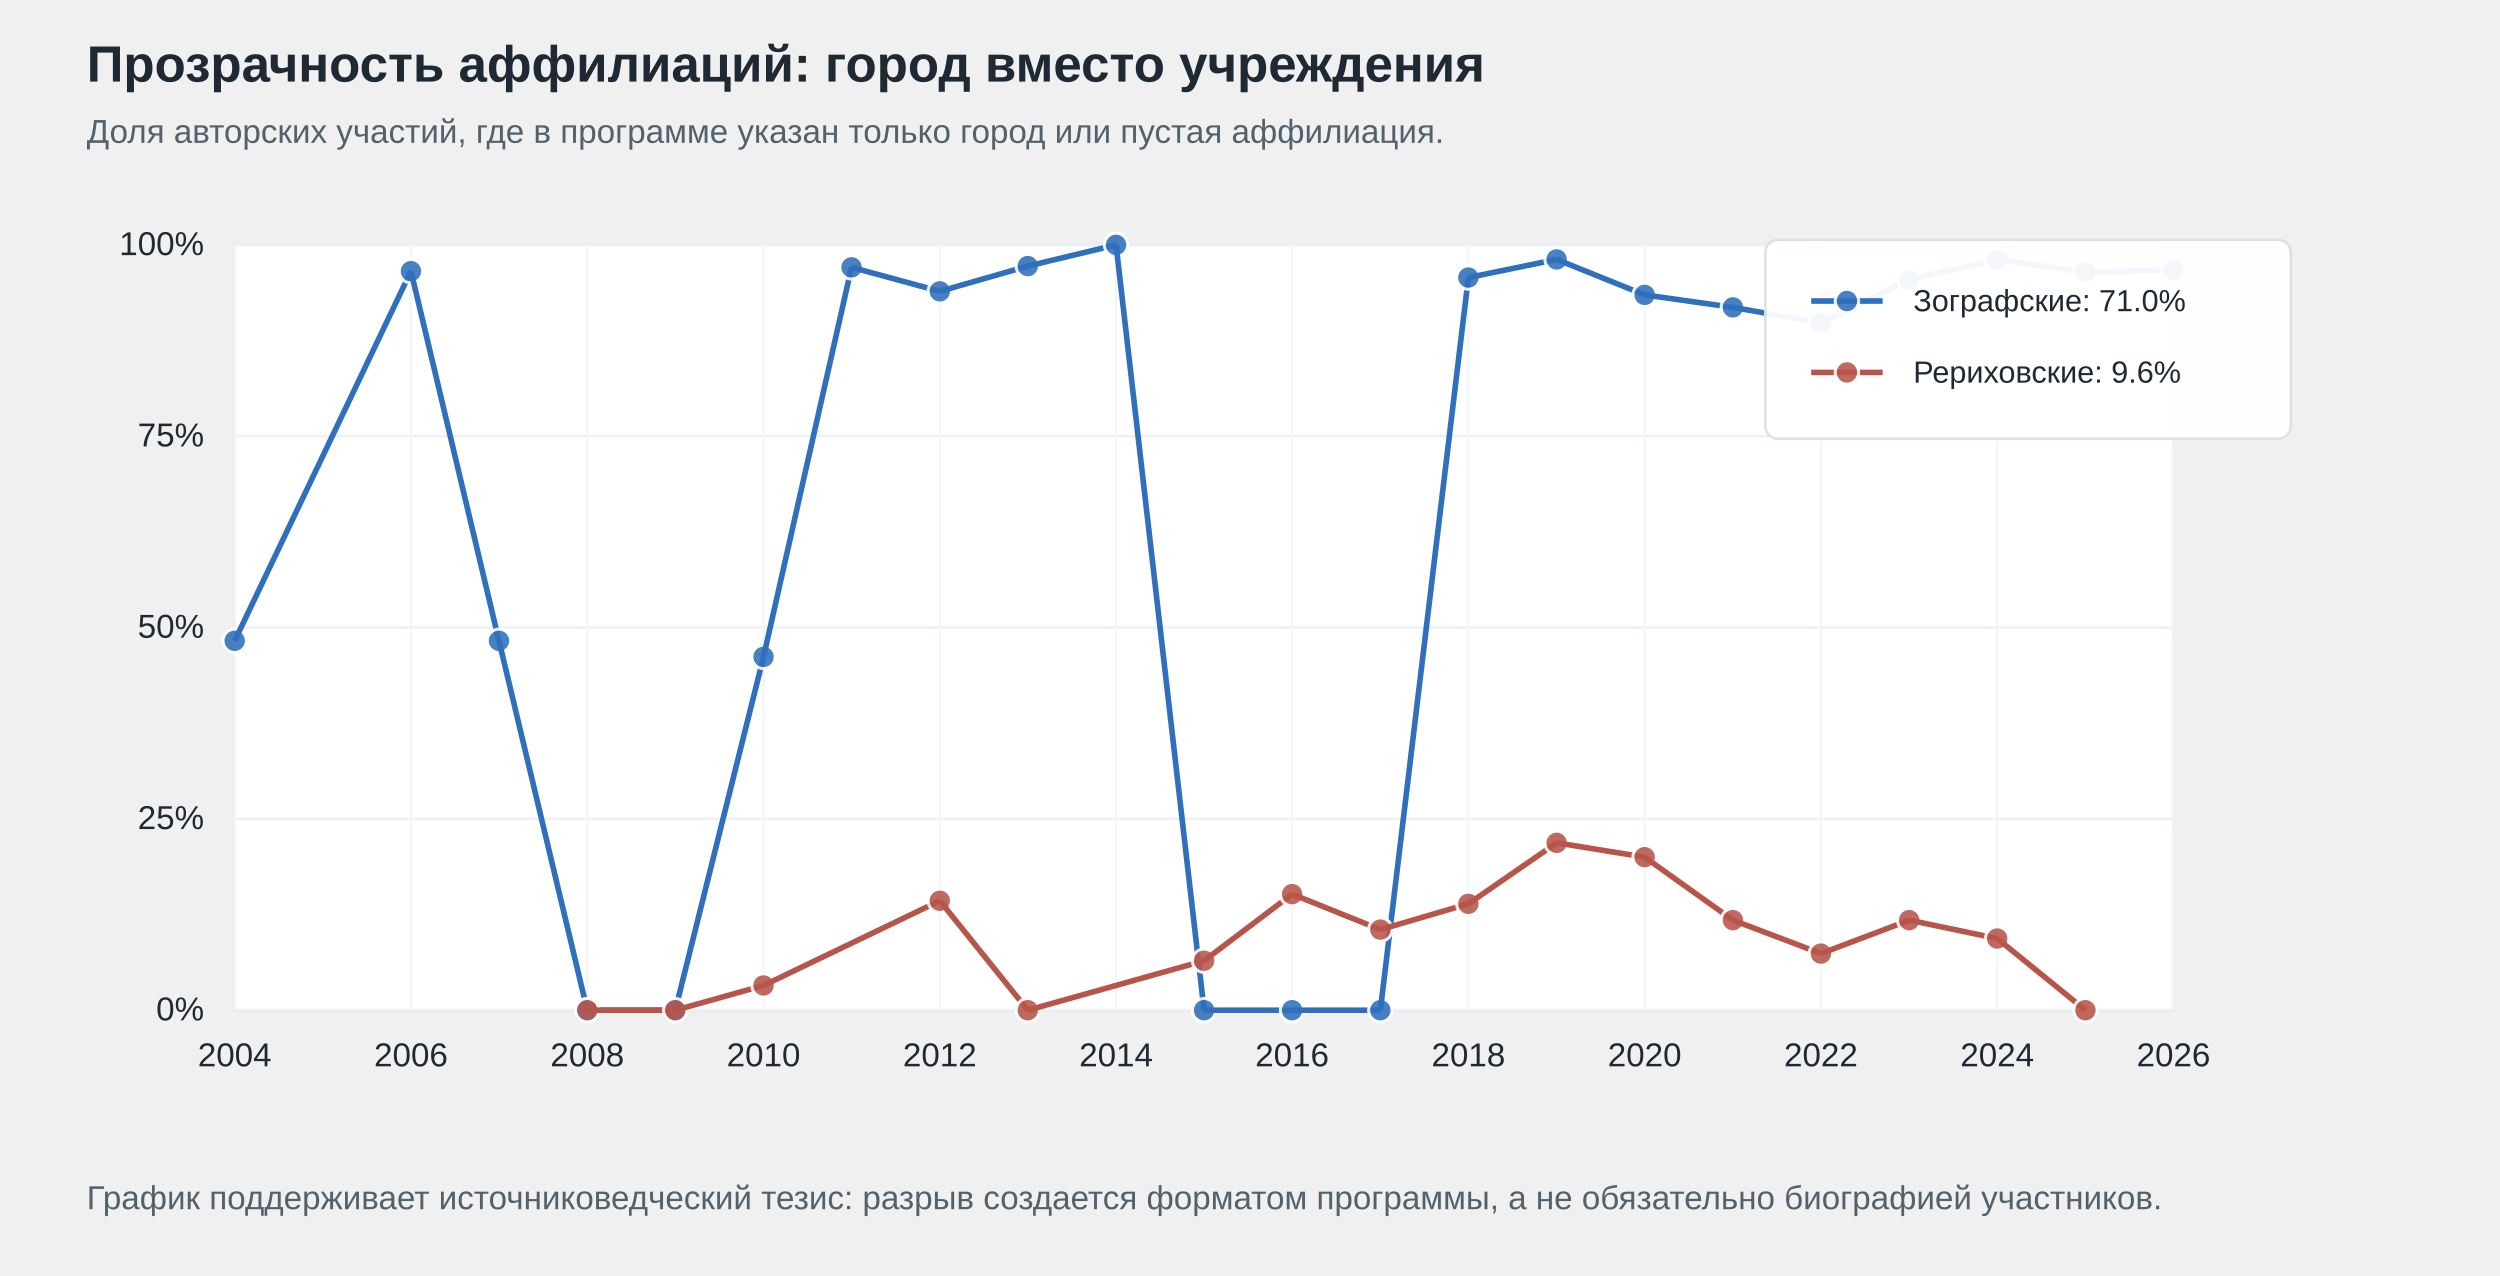
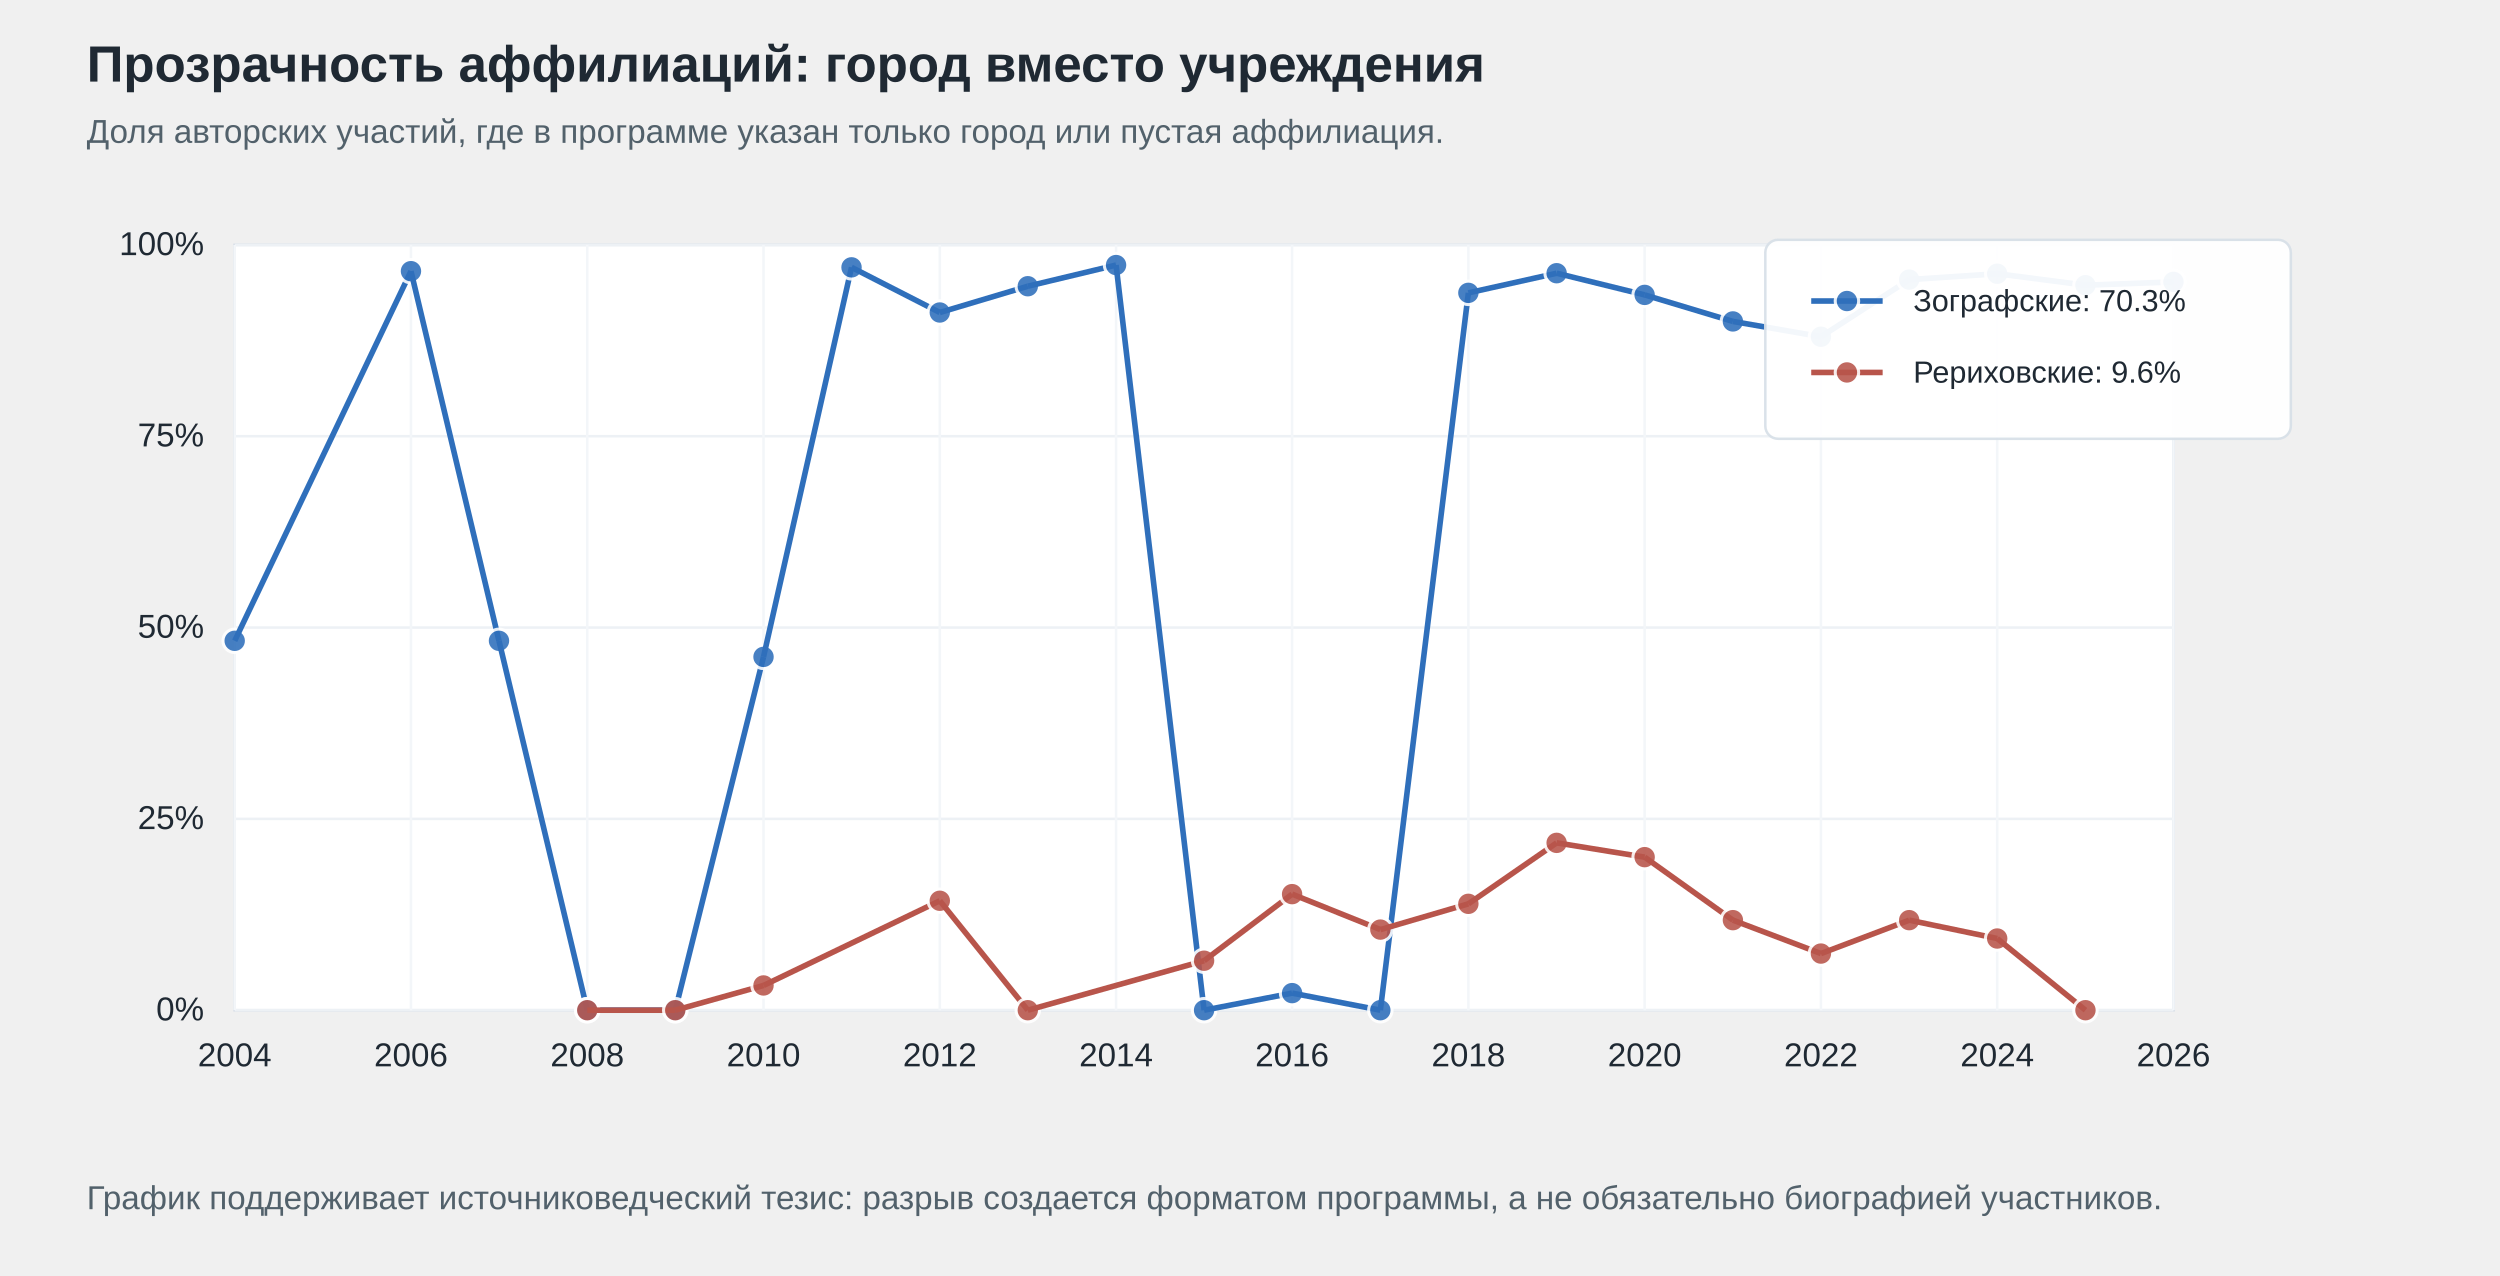
<svg xmlns="http://www.w3.org/2000/svg" width="980" height="500" viewBox="0 0 980 500">
  <style>
text{font-family:Arial,'Liberation Sans',sans-serif;fill:#1f2933}.small{font-size:12px}.axis{font-size:13px}.label{font-size:12px}.title{font-size:20px;font-weight:700}.subtitle{font-size:13px;fill:#52616b}.tick{stroke:#c9d2dc;stroke-width:1}.grid{stroke:#edf1f5;stroke-width:1}</style>
  <text x="34.0" y="32.0" class="title" text-anchor="start">Прозрачность аффилиаций: город вместо учреждения</text>
  <text x="34.0" y="56.0" class="subtitle" text-anchor="start">Доля авторских участий, где в программе указан только город или пустая аффилиация.</text>
  <rect x="92.0" y="96.0" width="760.0" height="300.0" rx="0" fill="#ffffff" stroke="#cfd8e3" opacity="1.0" />
  <line x1="92.0" y1="396.0" x2="852.0" y2="396.0" stroke="#edf1f5" stroke-width="1" />
  <text x="80.0" y="400.0" class="axis" text-anchor="end">0%</text>
  <line x1="92.0" y1="321.0" x2="852.0" y2="321.0" stroke="#edf1f5" stroke-width="1" />
  <text x="80.0" y="325.0" class="axis" text-anchor="end">25%</text>
  <line x1="92.0" y1="246.0" x2="852.0" y2="246.0" stroke="#edf1f5" stroke-width="1" />
  <text x="80.0" y="250.0" class="axis" text-anchor="end">50%</text>
  <line x1="92.0" y1="171.0" x2="852.0" y2="171.0" stroke="#edf1f5" stroke-width="1" />
  <text x="80.0" y="175.0" class="axis" text-anchor="end">75%</text>
  <line x1="92.0" y1="96.0" x2="852.0" y2="96.0" stroke="#edf1f5" stroke-width="1" />
  <text x="80.0" y="100.0" class="axis" text-anchor="end">100%</text>
  <line x1="92.0" y1="96.0" x2="92.0" y2="396.0" stroke="#f3f6f9" stroke-width="1" />
  <text x="92.0" y="418.0" class="axis" text-anchor="middle">2004</text>
  <line x1="161.1" y1="96.0" x2="161.1" y2="396.0" stroke="#f3f6f9" stroke-width="1" />
  <text x="161.1" y="418.0" class="axis" text-anchor="middle">2006</text>
  <line x1="230.2" y1="96.0" x2="230.2" y2="396.0" stroke="#f3f6f9" stroke-width="1" />
  <text x="230.2" y="418.0" class="axis" text-anchor="middle">2008</text>
  <line x1="299.3" y1="96.0" x2="299.3" y2="396.0" stroke="#f3f6f9" stroke-width="1" />
  <text x="299.3" y="418.0" class="axis" text-anchor="middle">2010</text>
  <line x1="368.4" y1="96.0" x2="368.4" y2="396.0" stroke="#f3f6f9" stroke-width="1" />
  <text x="368.4" y="418.0" class="axis" text-anchor="middle">2012</text>
  <line x1="437.5" y1="96.0" x2="437.5" y2="396.0" stroke="#f3f6f9" stroke-width="1" />
  <text x="437.5" y="418.0" class="axis" text-anchor="middle">2014</text>
  <line x1="506.5" y1="96.0" x2="506.5" y2="396.0" stroke="#f3f6f9" stroke-width="1" />
  <text x="506.5" y="418.0" class="axis" text-anchor="middle">2016</text>
  <line x1="575.6" y1="96.0" x2="575.6" y2="396.0" stroke="#f3f6f9" stroke-width="1" />
  <text x="575.6" y="418.0" class="axis" text-anchor="middle">2018</text>
  <line x1="644.7" y1="96.0" x2="644.7" y2="396.0" stroke="#f3f6f9" stroke-width="1" />
  <text x="644.7" y="418.0" class="axis" text-anchor="middle">2020</text>
  <line x1="713.8" y1="96.0" x2="713.8" y2="396.0" stroke="#f3f6f9" stroke-width="1" />
  <text x="713.8" y="418.0" class="axis" text-anchor="middle">2022</text>
  <line x1="782.9" y1="96.0" x2="782.9" y2="396.0" stroke="#f3f6f9" stroke-width="1" />
  <text x="782.9" y="418.0" class="axis" text-anchor="middle">2024</text>
  <line x1="852.0" y1="96.0" x2="852.0" y2="396.0" stroke="#f3f6f9" stroke-width="1" />
  <text x="852.0" y="418.0" class="axis" text-anchor="middle">2026</text>
  <circle cx="92.0" cy="251.2" r="4.6" fill="#2f6fbb" stroke="#ffffff" stroke-width="1.2" opacity="0.88" />
  <line x1="92.0" y1="251.2" x2="161.1" y2="106.3" stroke="#2f6fbb" stroke-width="2.2" />
  <circle cx="161.1" cy="106.3" r="4.6" fill="#2f6fbb" stroke="#ffffff" stroke-width="1.2" opacity="0.88" />
  <line x1="161.1" y1="106.3" x2="195.6" y2="251.2" stroke="#2f6fbb" stroke-width="2.2" />
  <circle cx="195.6" cy="251.2" r="4.6" fill="#2f6fbb" stroke="#ffffff" stroke-width="1.2" opacity="0.88" />
  <line x1="195.6" y1="251.2" x2="230.2" y2="396.0" stroke="#2f6fbb" stroke-width="2.2" />
  <circle cx="230.2" cy="396.0" r="4.6" fill="#2f6fbb" stroke="#ffffff" stroke-width="1.2" opacity="0.88" />
  <line x1="230.2" y1="396.0" x2="264.7" y2="396.0" stroke="#2f6fbb" stroke-width="2.2" />
  <circle cx="264.7" cy="396.0" r="4.6" fill="#2f6fbb" stroke="#ffffff" stroke-width="1.2" opacity="0.88" />
  <line x1="264.7" y1="396.0" x2="299.3" y2="257.5" stroke="#2f6fbb" stroke-width="2.2" />
  <circle cx="299.3" cy="257.5" r="4.6" fill="#2f6fbb" stroke="#ffffff" stroke-width="1.2" opacity="0.88" />
  <line x1="299.3" y1="257.5" x2="333.8" y2="104.8" stroke="#2f6fbb" stroke-width="2.2" />
  <circle cx="333.8" cy="104.8" r="4.6" fill="#2f6fbb" stroke="#ffffff" stroke-width="1.2" opacity="0.88" />
-   <line x1="333.8" y1="104.8" x2="368.4" y2="114.2" stroke="#2f6fbb" stroke-width="2.2" />
-   <circle cx="368.4" cy="114.2" r="4.6" fill="#2f6fbb" stroke="#ffffff" stroke-width="1.2" opacity="0.88" />
-   <line x1="368.4" y1="114.2" x2="402.9" y2="104.3" stroke="#2f6fbb" stroke-width="2.2" />
-   <circle cx="402.9" cy="104.3" r="4.6" fill="#2f6fbb" stroke="#ffffff" stroke-width="1.2" opacity="0.88" />
-   <line x1="402.9" y1="104.3" x2="437.5" y2="96.0" stroke="#2f6fbb" stroke-width="2.2" />
-   <circle cx="437.5" cy="96.0" r="4.6" fill="#2f6fbb" stroke="#ffffff" stroke-width="1.2" opacity="0.88" />
-   <line x1="437.5" y1="96.0" x2="472.0" y2="396.0" stroke="#2f6fbb" stroke-width="2.2" />
+   <line x1="333.8" y1="104.8" x2="368.4" y2="122.5" stroke="#2f6fbb" stroke-width="2.2" />
+   <circle cx="368.4" cy="122.5" r="4.6" fill="#2f6fbb" stroke="#ffffff" stroke-width="1.2" opacity="0.88" />
+   <line x1="368.4" y1="122.5" x2="402.9" y2="112.2" stroke="#2f6fbb" stroke-width="2.2" />
+   <circle cx="402.9" cy="112.2" r="4.6" fill="#2f6fbb" stroke="#ffffff" stroke-width="1.2" opacity="0.88" />
+   <line x1="402.9" y1="112.2" x2="437.5" y2="103.9" stroke="#2f6fbb" stroke-width="2.2" />
+   <circle cx="437.5" cy="103.9" r="4.6" fill="#2f6fbb" stroke="#ffffff" stroke-width="1.2" opacity="0.88" />
+   <line x1="437.5" y1="103.9" x2="472.0" y2="396.0" stroke="#2f6fbb" stroke-width="2.2" />
  <circle cx="472.0" cy="396.0" r="4.6" fill="#2f6fbb" stroke="#ffffff" stroke-width="1.2" opacity="0.88" />
-   <line x1="472.0" y1="396.0" x2="506.5" y2="396.0" stroke="#2f6fbb" stroke-width="2.2" />
-   <circle cx="506.5" cy="396.0" r="4.6" fill="#2f6fbb" stroke="#ffffff" stroke-width="1.2" opacity="0.88" />
-   <line x1="506.5" y1="396.0" x2="541.1" y2="396.0" stroke="#2f6fbb" stroke-width="2.2" />
+   <line x1="472.0" y1="396.0" x2="506.5" y2="389.3" stroke="#2f6fbb" stroke-width="2.2" />
+   <circle cx="506.5" cy="389.3" r="4.6" fill="#2f6fbb" stroke="#ffffff" stroke-width="1.2" opacity="0.88" />
+   <line x1="506.5" y1="389.3" x2="541.1" y2="396.0" stroke="#2f6fbb" stroke-width="2.2" />
  <circle cx="541.1" cy="396.0" r="4.6" fill="#2f6fbb" stroke="#ffffff" stroke-width="1.2" opacity="0.88" />
-   <line x1="541.1" y1="396.0" x2="575.6" y2="108.8" stroke="#2f6fbb" stroke-width="2.2" />
-   <circle cx="575.6" cy="108.8" r="4.6" fill="#2f6fbb" stroke="#ffffff" stroke-width="1.2" opacity="0.88" />
-   <line x1="575.6" y1="108.8" x2="610.2" y2="101.7" stroke="#2f6fbb" stroke-width="2.2" />
-   <circle cx="610.2" cy="101.7" r="4.6" fill="#2f6fbb" stroke="#ffffff" stroke-width="1.2" opacity="0.88" />
-   <line x1="610.2" y1="101.7" x2="644.7" y2="115.6" stroke="#2f6fbb" stroke-width="2.2" />
+   <line x1="541.1" y1="396.0" x2="575.6" y2="114.8" stroke="#2f6fbb" stroke-width="2.2" />
+   <circle cx="575.6" cy="114.8" r="4.6" fill="#2f6fbb" stroke="#ffffff" stroke-width="1.2" opacity="0.88" />
+   <line x1="575.6" y1="114.8" x2="610.2" y2="107.1" stroke="#2f6fbb" stroke-width="2.2" />
+   <circle cx="610.2" cy="107.1" r="4.6" fill="#2f6fbb" stroke="#ffffff" stroke-width="1.2" opacity="0.88" />
+   <line x1="610.2" y1="107.1" x2="644.7" y2="115.6" stroke="#2f6fbb" stroke-width="2.2" />
  <circle cx="644.7" cy="115.6" r="4.6" fill="#2f6fbb" stroke="#ffffff" stroke-width="1.2" opacity="0.88" />
-   <line x1="644.7" y1="115.6" x2="679.3" y2="120.5" stroke="#2f6fbb" stroke-width="2.2" />
-   <circle cx="679.3" cy="120.5" r="4.6" fill="#2f6fbb" stroke="#ffffff" stroke-width="1.2" opacity="0.88" />
-   <line x1="679.3" y1="120.5" x2="713.8" y2="126.6" stroke="#2f6fbb" stroke-width="2.2" />
-   <circle cx="713.8" cy="126.6" r="4.6" fill="#2f6fbb" stroke="#ffffff" stroke-width="1.2" opacity="0.88" />
-   <line x1="713.8" y1="126.6" x2="748.4" y2="109.6" stroke="#2f6fbb" stroke-width="2.2" />
+   <line x1="644.7" y1="115.6" x2="679.3" y2="126.0" stroke="#2f6fbb" stroke-width="2.2" />
+   <circle cx="679.3" cy="126.0" r="4.6" fill="#2f6fbb" stroke="#ffffff" stroke-width="1.2" opacity="0.88" />
+   <line x1="679.3" y1="126.0" x2="713.8" y2="132.0" stroke="#2f6fbb" stroke-width="2.2" />
+   <circle cx="713.8" cy="132.0" r="4.6" fill="#2f6fbb" stroke="#ffffff" stroke-width="1.2" opacity="0.88" />
+   <line x1="713.8" y1="132.0" x2="748.4" y2="109.6" stroke="#2f6fbb" stroke-width="2.2" />
  <circle cx="748.4" cy="109.6" r="4.6" fill="#2f6fbb" stroke="#ffffff" stroke-width="1.2" opacity="0.88" />
-   <line x1="748.4" y1="109.6" x2="782.9" y2="101.8" stroke="#2f6fbb" stroke-width="2.2" />
-   <circle cx="782.9" cy="101.8" r="4.6" fill="#2f6fbb" stroke="#ffffff" stroke-width="1.2" opacity="0.88" />
-   <line x1="782.9" y1="101.8" x2="817.5" y2="106.7" stroke="#2f6fbb" stroke-width="2.2" />
-   <circle cx="817.5" cy="106.7" r="4.6" fill="#2f6fbb" stroke="#ffffff" stroke-width="1.2" opacity="0.88" />
-   <line x1="817.5" y1="106.7" x2="852.0" y2="105.8" stroke="#2f6fbb" stroke-width="2.2" />
-   <circle cx="852.0" cy="105.8" r="4.6" fill="#2f6fbb" stroke="#ffffff" stroke-width="1.2" opacity="0.88" />
+   <line x1="748.4" y1="109.6" x2="782.9" y2="107.3" stroke="#2f6fbb" stroke-width="2.2" />
+   <circle cx="782.9" cy="107.3" r="4.6" fill="#2f6fbb" stroke="#ffffff" stroke-width="1.2" opacity="0.88" />
+   <line x1="782.9" y1="107.3" x2="817.5" y2="111.8" stroke="#2f6fbb" stroke-width="2.2" />
+   <circle cx="817.5" cy="111.8" r="4.6" fill="#2f6fbb" stroke="#ffffff" stroke-width="1.2" opacity="0.88" />
+   <line x1="817.5" y1="111.8" x2="852.0" y2="110.5" stroke="#2f6fbb" stroke-width="2.2" />
+   <circle cx="852.0" cy="110.5" r="4.6" fill="#2f6fbb" stroke="#ffffff" stroke-width="1.2" opacity="0.88" />
  <circle cx="230.2" cy="396.0" r="4.6" fill="#b8554b" stroke="#ffffff" stroke-width="1.2" opacity="0.88" />
  <line x1="230.2" y1="396.0" x2="264.7" y2="396.0" stroke="#b8554b" stroke-width="2.2" />
  <circle cx="264.7" cy="396.0" r="4.6" fill="#b8554b" stroke="#ffffff" stroke-width="1.2" opacity="0.88" />
  <line x1="264.7" y1="396.0" x2="299.3" y2="386.3" stroke="#b8554b" stroke-width="2.2" />
  <circle cx="299.3" cy="386.3" r="4.6" fill="#b8554b" stroke="#ffffff" stroke-width="1.2" opacity="0.88" />
  <line x1="299.3" y1="386.3" x2="368.4" y2="353.1" stroke="#b8554b" stroke-width="2.2" />
  <circle cx="368.4" cy="353.1" r="4.6" fill="#b8554b" stroke="#ffffff" stroke-width="1.2" opacity="0.88" />
  <line x1="368.4" y1="353.1" x2="402.9" y2="396.0" stroke="#b8554b" stroke-width="2.2" />
  <circle cx="402.9" cy="396.0" r="4.6" fill="#b8554b" stroke="#ffffff" stroke-width="1.2" opacity="0.88" />
  <line x1="402.9" y1="396.0" x2="472.0" y2="376.6" stroke="#b8554b" stroke-width="2.2" />
  <circle cx="472.0" cy="376.6" r="4.6" fill="#b8554b" stroke="#ffffff" stroke-width="1.2" opacity="0.88" />
  <line x1="472.0" y1="376.6" x2="506.5" y2="350.5" stroke="#b8554b" stroke-width="2.2" />
  <circle cx="506.5" cy="350.5" r="4.6" fill="#b8554b" stroke="#ffffff" stroke-width="1.2" opacity="0.88" />
  <line x1="506.5" y1="350.5" x2="541.1" y2="364.4" stroke="#b8554b" stroke-width="2.2" />
  <circle cx="541.1" cy="364.4" r="4.6" fill="#b8554b" stroke="#ffffff" stroke-width="1.2" opacity="0.88" />
  <line x1="541.1" y1="364.4" x2="575.6" y2="354.3" stroke="#b8554b" stroke-width="2.2" />
  <circle cx="575.6" cy="354.3" r="4.6" fill="#b8554b" stroke="#ffffff" stroke-width="1.2" opacity="0.88" />
  <line x1="575.6" y1="354.3" x2="610.2" y2="330.4" stroke="#b8554b" stroke-width="2.2" />
  <circle cx="610.2" cy="330.4" r="4.6" fill="#b8554b" stroke="#ffffff" stroke-width="1.2" opacity="0.88" />
  <line x1="610.2" y1="330.4" x2="644.7" y2="336.0" stroke="#b8554b" stroke-width="2.2" />
  <circle cx="644.7" cy="336.0" r="4.6" fill="#b8554b" stroke="#ffffff" stroke-width="1.2" opacity="0.88" />
  <line x1="644.7" y1="336.0" x2="679.3" y2="360.7" stroke="#b8554b" stroke-width="2.2" />
  <circle cx="679.3" cy="360.7" r="4.6" fill="#b8554b" stroke="#ffffff" stroke-width="1.2" opacity="0.88" />
  <line x1="679.3" y1="360.7" x2="713.8" y2="373.8" stroke="#b8554b" stroke-width="2.2" />
  <circle cx="713.8" cy="373.8" r="4.6" fill="#b8554b" stroke="#ffffff" stroke-width="1.2" opacity="0.88" />
  <line x1="713.8" y1="373.8" x2="748.4" y2="360.7" stroke="#b8554b" stroke-width="2.2" />
  <circle cx="748.4" cy="360.7" r="4.6" fill="#b8554b" stroke="#ffffff" stroke-width="1.2" opacity="0.88" />
  <line x1="748.4" y1="360.7" x2="782.9" y2="367.9" stroke="#b8554b" stroke-width="2.2" />
  <circle cx="782.9" cy="367.9" r="4.6" fill="#b8554b" stroke="#ffffff" stroke-width="1.2" opacity="0.88" />
  <line x1="782.9" y1="367.9" x2="817.5" y2="396.0" stroke="#b8554b" stroke-width="2.2" />
  <circle cx="817.5" cy="396.0" r="4.6" fill="#b8554b" stroke="#ffffff" stroke-width="1.2" opacity="0.88" />
  <rect x="692.0" y="94.0" width="206.0" height="78.0" rx="5" fill="#ffffff" stroke="#d8e0e8" opacity="0.94" />
  <line x1="710.0" y1="118.0" x2="738.0" y2="118.0" stroke="#2f6fbb" stroke-width="2.2" />
  <circle cx="724.0" cy="118.0" r="4.6" fill="#2f6fbb" stroke="#ffffff" stroke-width="1.2" opacity="0.88" />
-   <text x="750.0" y="122.0" class="small" text-anchor="start">Зографские: 71.0%</text>
+   <text x="750.0" y="122.0" class="small" text-anchor="start">Зографские: 70.3%</text>
  <line x1="710.0" y1="146.0" x2="738.0" y2="146.0" stroke="#b8554b" stroke-width="2.2" />
  <circle cx="724.0" cy="146.0" r="4.6" fill="#b8554b" stroke="#ffffff" stroke-width="1.2" opacity="0.88" />
  <text x="750.0" y="150.0" class="small" text-anchor="start">Рериховские: 9.6%</text>
  <text x="34.0" y="474.0" class="subtitle" text-anchor="start">График поддерживает источниковедческий тезис: разрыв создается форматом программы, а не обязательно биографией участников.</text>
</svg>
